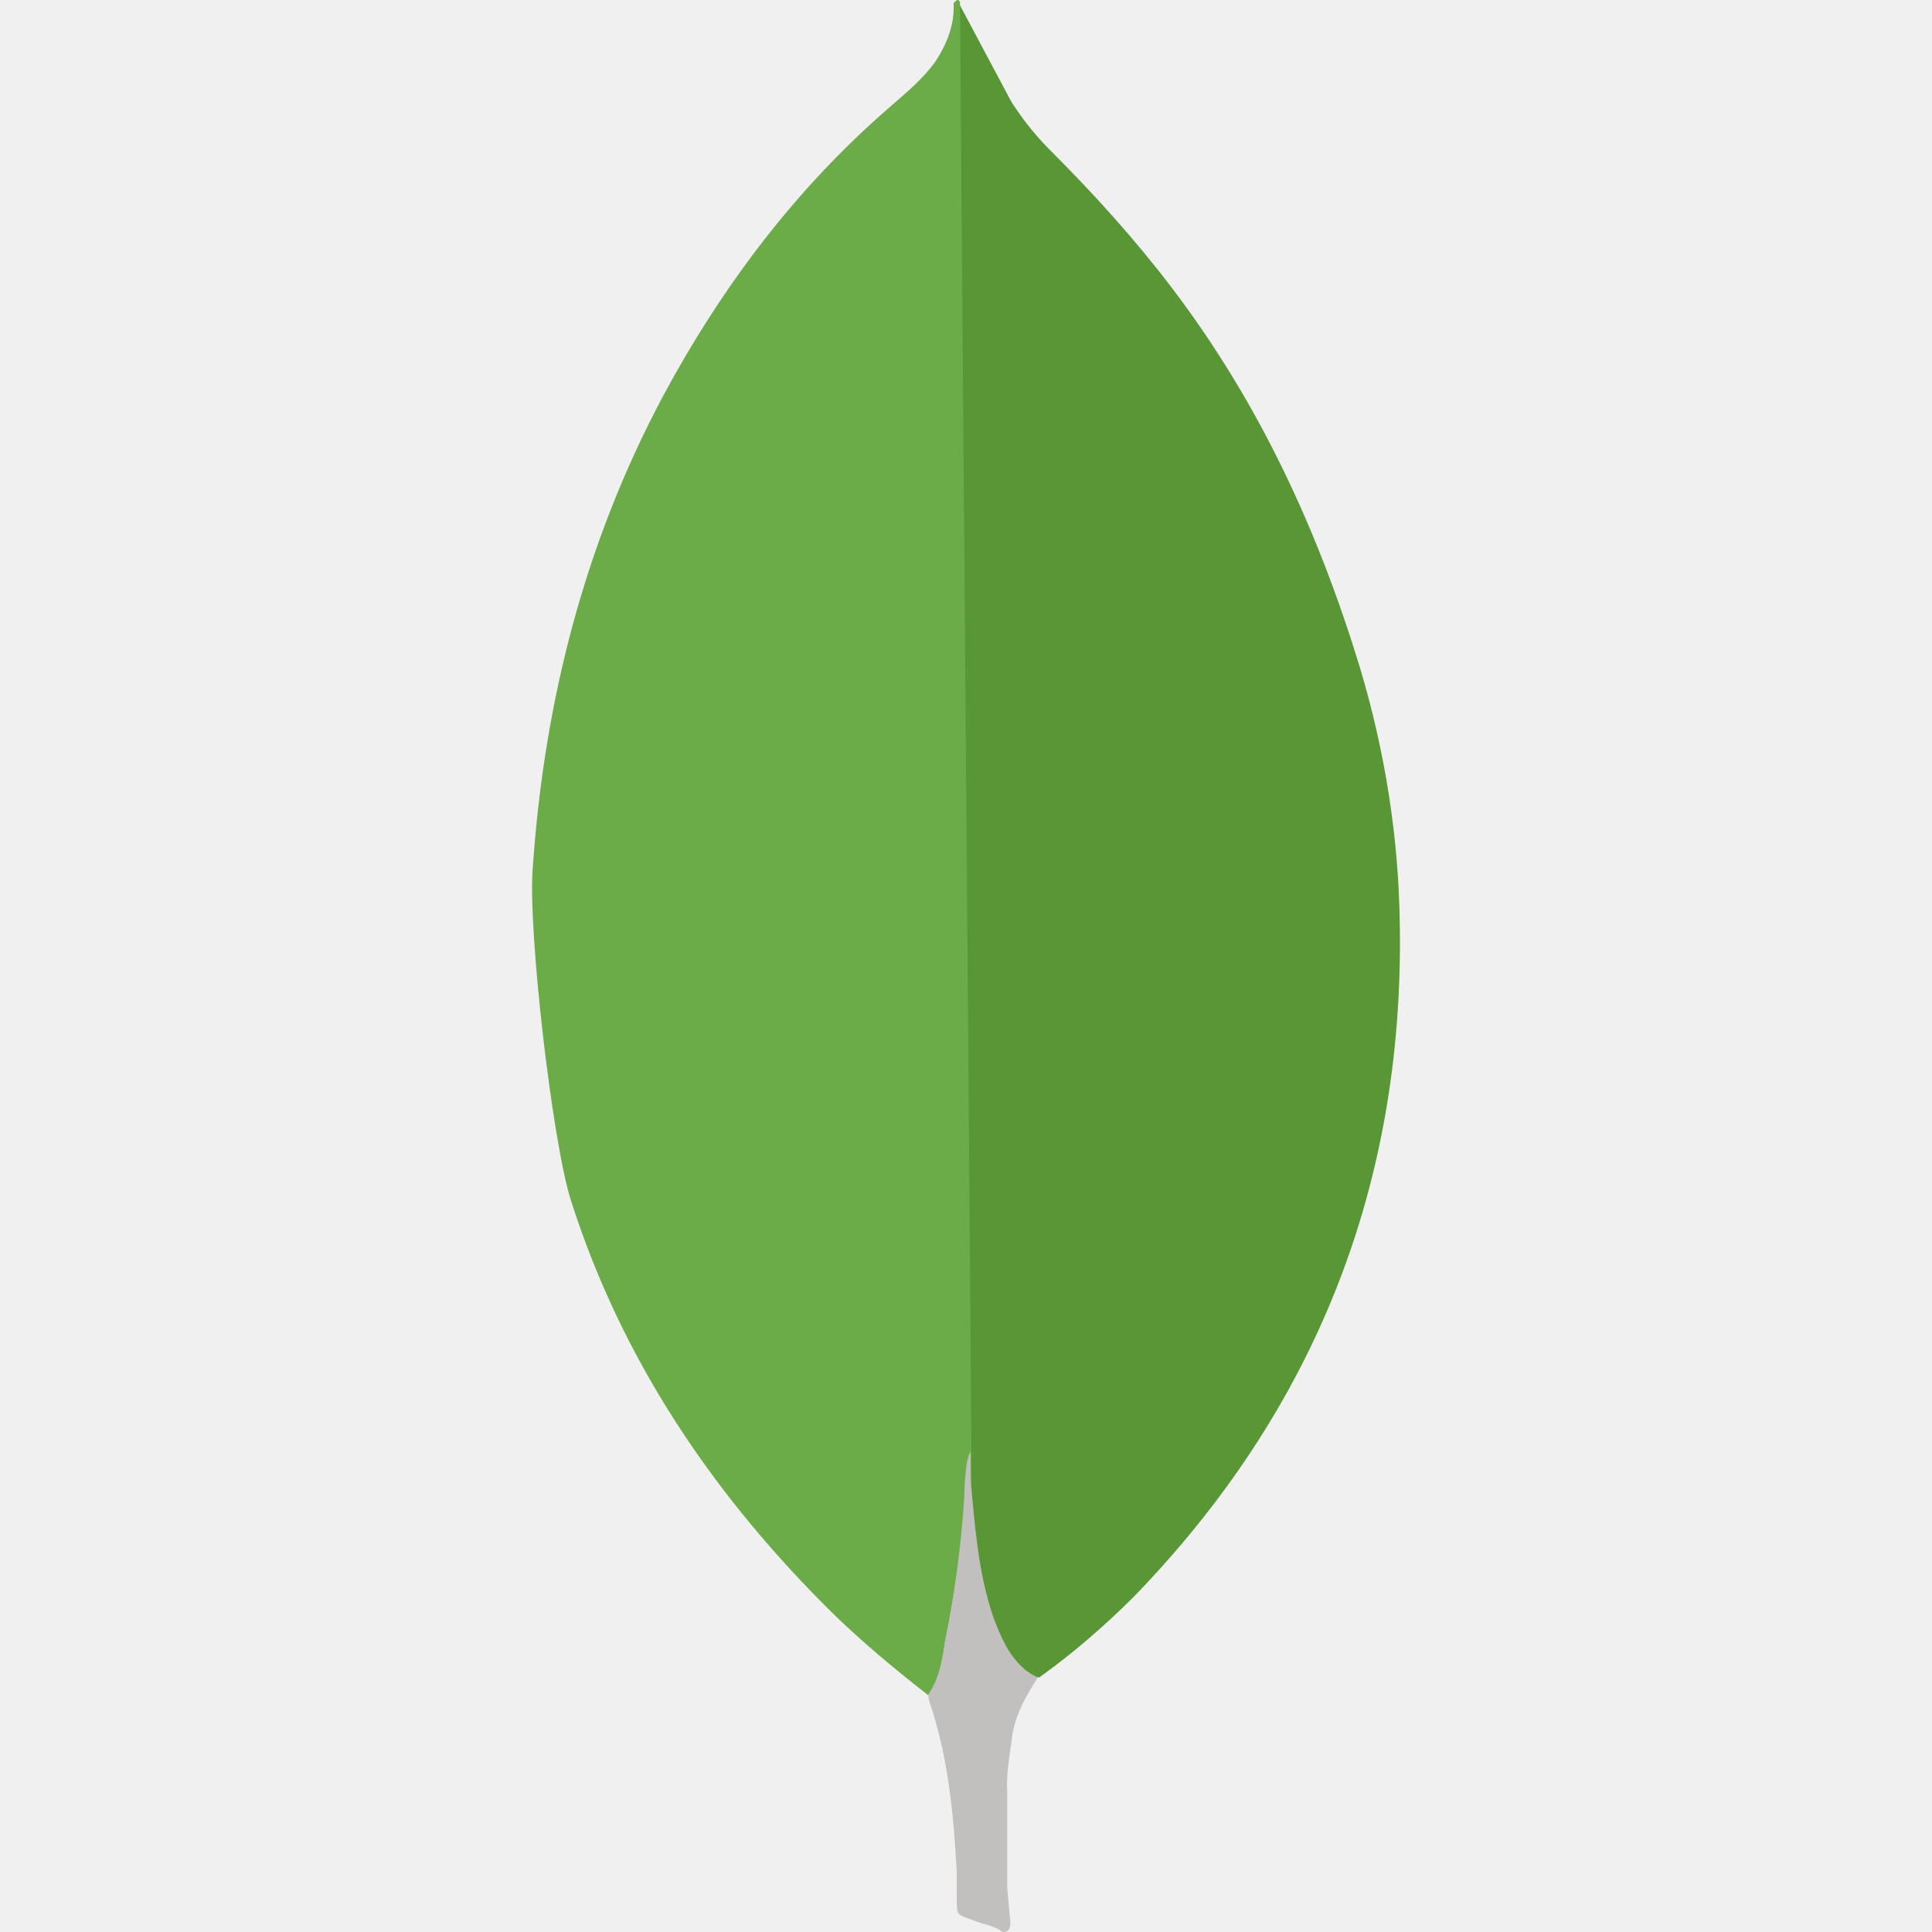
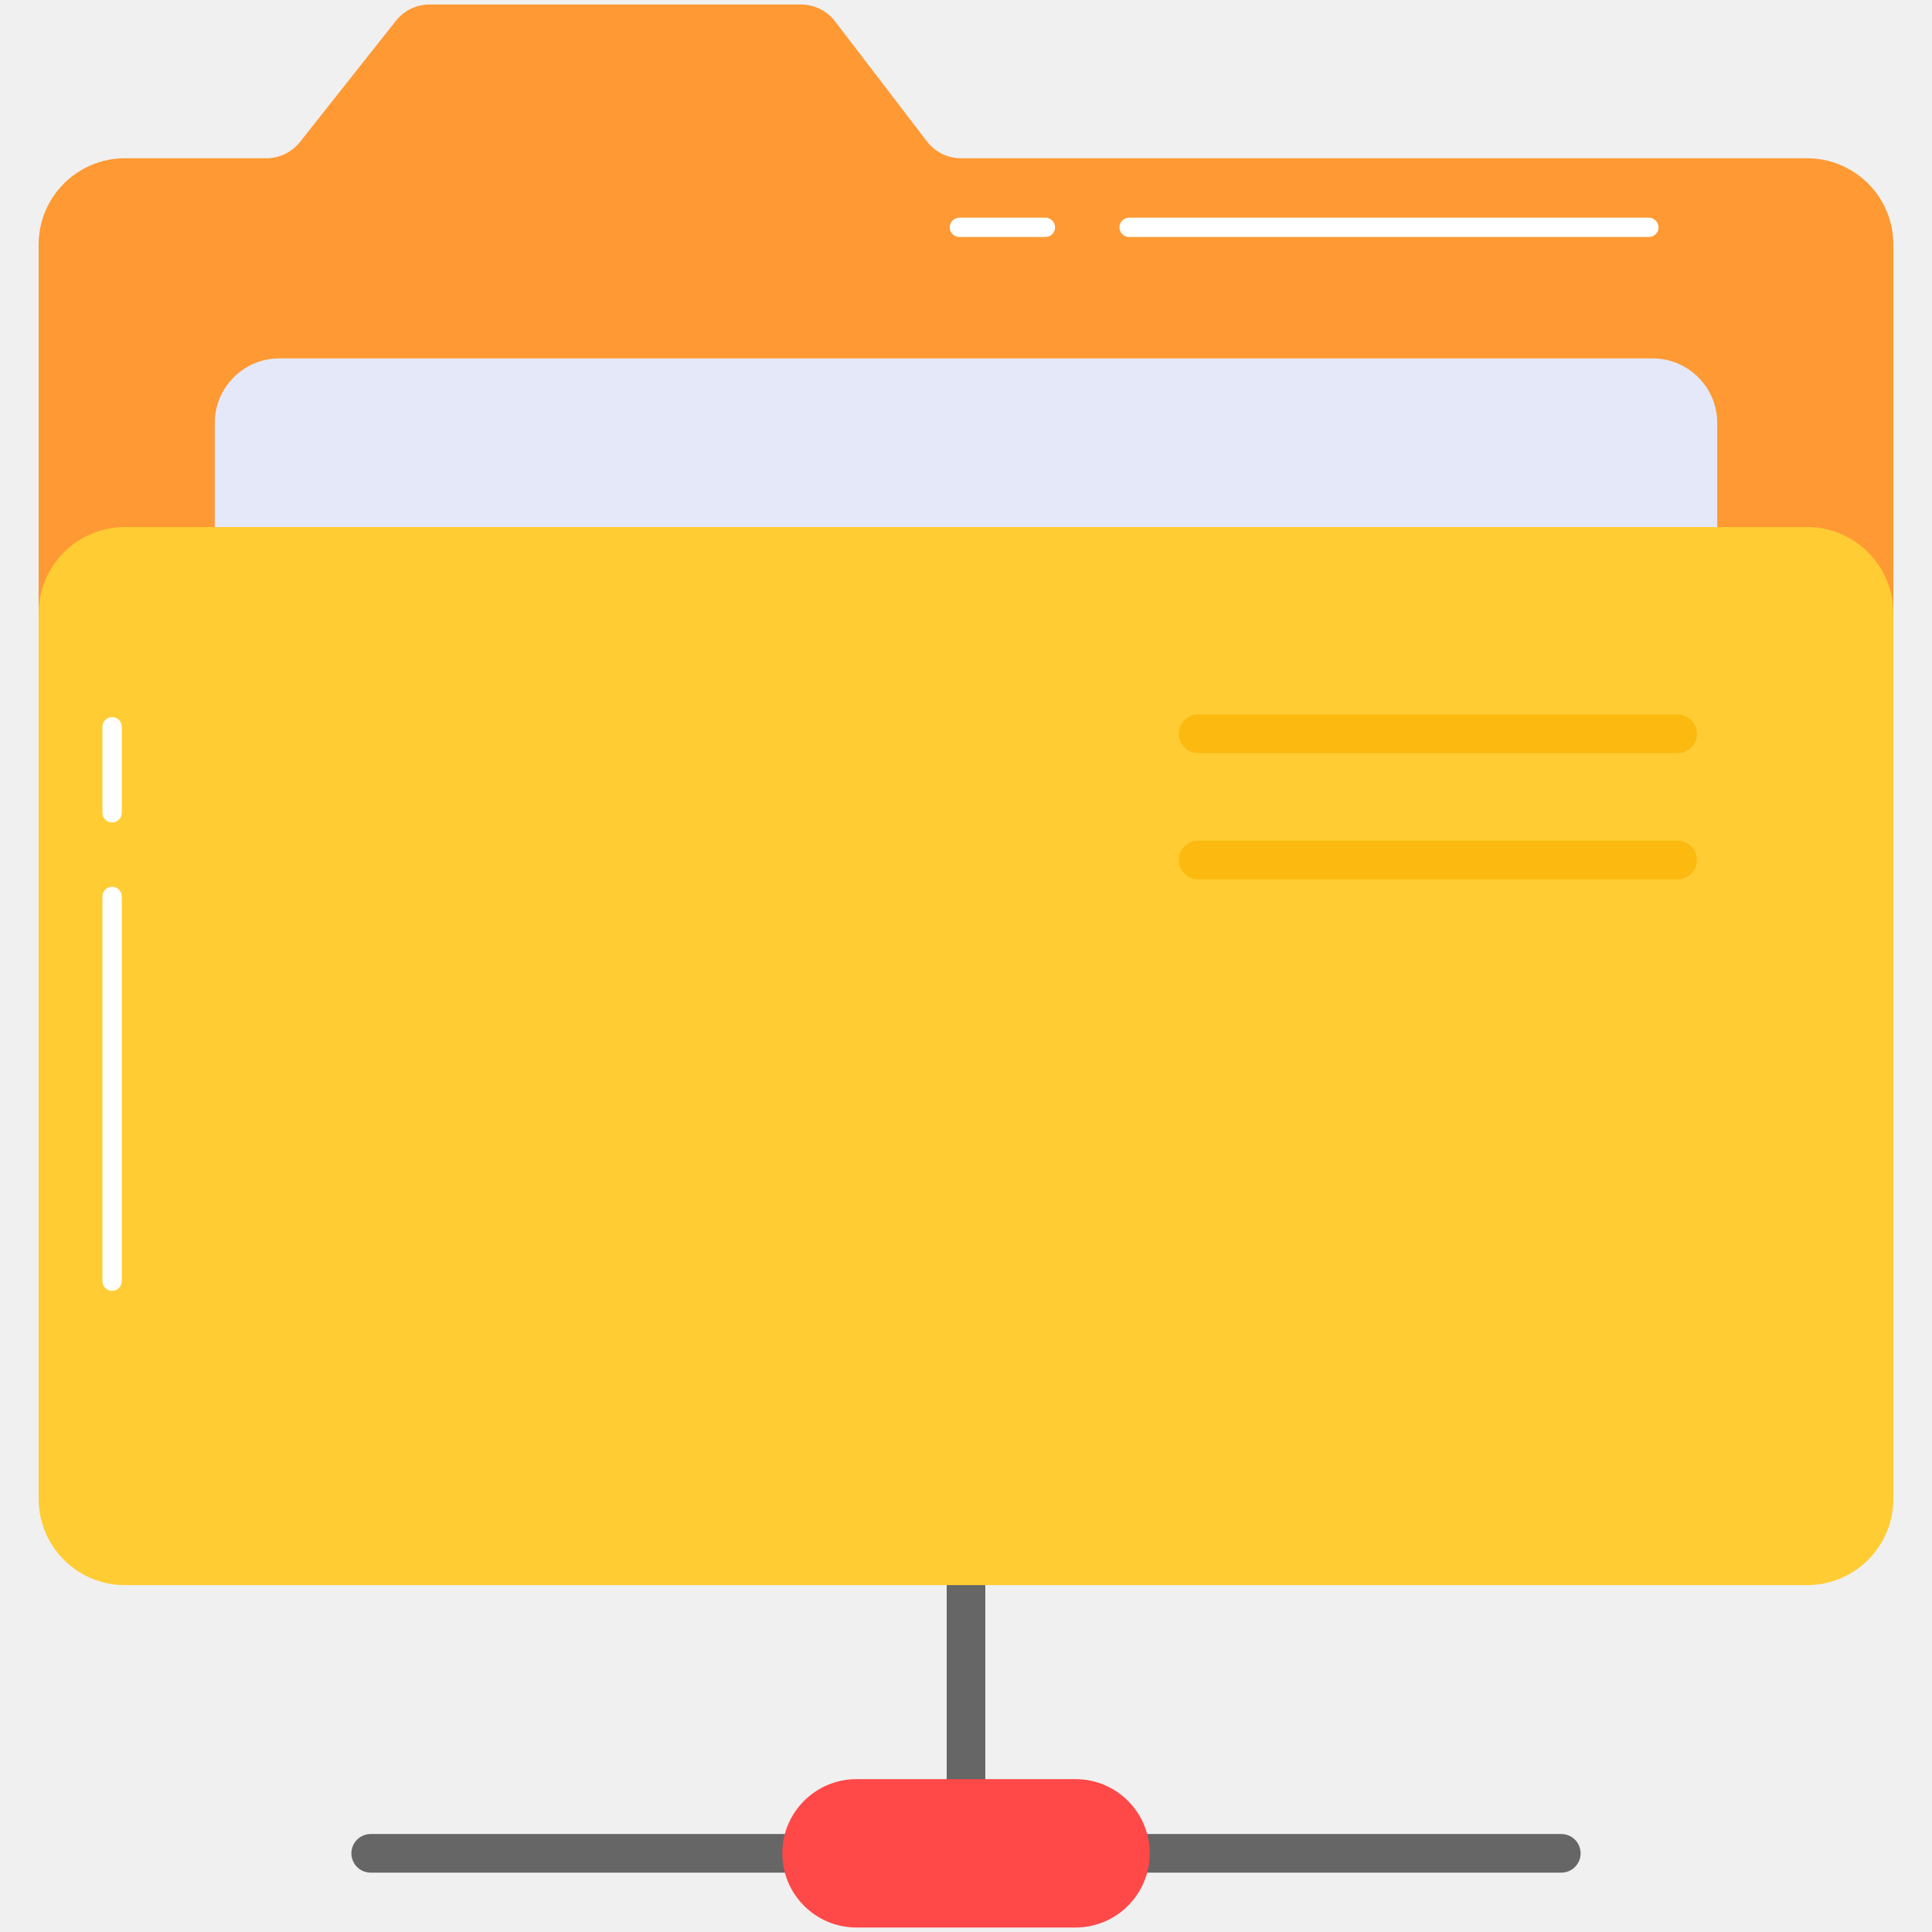
- <svg xmlns="http://www.w3.org/2000/svg" width="64" height="64" viewBox="0 0 32 32">
-   <path d="M15.9.087l.854 1.604c.192.296.4.558.645.802.715.715 1.394 1.464 2.004 2.266 1.447 1.9 2.423 4.01 3.12 6.292.418 1.394.645 2.824.662 4.27.07 4.323-1.412 8.035-4.4 11.12-.488.488-1.01.94-1.57 1.342-.296 0-.436-.227-.558-.436-.227-.383-.366-.82-.436-1.255-.105-.523-.174-1.046-.14-1.586v-.244C16.057 24.21 15.796.21 15.9.087z" fill="#599636" />
-   <path d="M15.9.034c-.035-.07-.07-.017-.105.017.017.35-.105.662-.296.96-.21.296-.488.523-.767.767-1.55 1.342-2.77 2.963-3.747 4.776-1.3 2.44-1.97 5.055-2.16 7.808-.087.993.314 4.497.627 5.508.854 2.684 2.388 4.933 4.375 6.885.488.47 1.01.906 1.55 1.325.157 0 .174-.14.21-.244a4.78 4.78 0 0 0 .157-.68l.35-2.614L15.9.034z" fill="#6cac48" />
-   <path d="M16.754 28.845c.035-.4.227-.732.436-1.063-.21-.087-.366-.26-.488-.453-.105-.174-.192-.383-.26-.575-.244-.732-.296-1.5-.366-2.248v-.453c-.087.07-.105.662-.105.75a17.37 17.37 0 0 1-.314 2.353c-.052.314-.087.627-.28.906 0 .035 0 .07.017.122.314.924.4 1.865.453 2.824v.35c0 .418-.017.33.33.47.14.052.296.07.436.174.105 0 .122-.087.122-.157l-.052-.575v-1.604c-.017-.28.035-.558.07-.82z" fill="#c2bfbf" />
+ <svg xmlns="http://www.w3.org/2000/svg" xml:space="preserve" enable-background="new 0 0 50 50" viewBox="0 0 50 50" id="shared-folder">
+   <path fill="#666" d="M25,48.463c-0.276,0-0.5-0.224-0.5-0.5V37.121c0-0.276,0.224-0.5,0.5-0.5    s0.5,0.224,0.5,0.5v10.842C25.5,48.239,25.277,48.463,25,48.463z" />
+   <path fill="#666" d="M40.406,48.464H9.594c-0.276,0-0.5-0.224-0.5-0.5s0.224-0.5,0.5-0.5h30.812    c0.276,0,0.5,0.224,0.5,0.5S40.683,48.464,40.406,48.464z" />
+   <path fill="#ff4848" d="M29.754,47.964L29.754,47.964c0,1.06-0.86,1.92-1.92,1.92h-5.668    c-1.06,0-1.92-0.86-1.92-1.92v0c0-1.06,0.86-1.92,1.92-1.92h5.668    C28.894,46.044,29.754,46.903,29.754,47.964z" />
+   <path fill="#f93" d="M46.767,4.096H24.874c-0.348,0-0.675-0.162-0.886-0.438l-2.376-3.104    c-0.211-0.276-0.539-0.438-0.886-0.438h-9.606c-0.341,0-0.664,0.156-0.875,0.424L7.765,3.672    C7.553,3.94,7.231,4.096,6.89,4.096h-3.657c-1.233,0-2.233,1-2.233,2.233v12.893h48V6.328    C49,5.095,48,4.096,46.767,4.096z" />
+   <path fill="#e5e8f9" d="M44.442,10.949v5.482H5.558v-5.482c0-0.925,0.75-1.674,1.674-1.674h35.535    C43.692,9.275,44.442,10.024,44.442,10.949z" />
+   <path fill="#fc3" d="M1,15.873v22.917c0,1.233,1,2.233,2.233,2.233h43.535    C48,41.022,49,40.023,49,38.79V15.873c0-1.233-1-2.233-2.233-2.233H3.233    C2,13.64,1,14.64,1,15.873z" />
+   <path fill="#fcb910" d="M43.417 19.489H31.006c-.276 0-.5-.224-.5-.5s.224-.5.5-.5h12.411c.276 0 .5.224.5.5S43.694 19.489 43.417 19.489zM43.417 22.757H31.006c-.276 0-.5-.224-.5-.5s.224-.5.5-.5h12.411c.276 0 .5.224.5.5S43.694 22.757 43.417 22.757z" />
+   <path fill="#fff" d="M27.055 6.134h-2.226c-.138 0-.25-.112-.25-.25s.112-.25.25-.25h2.226c.138 0 .25.112.25.25S27.193 6.134 27.055 6.134zM42.672 6.134H29.221c-.138 0-.25-.112-.25-.25s.112-.25.25-.25h13.451c.138 0 .25.112.25.25S42.81 6.134 42.672 6.134z" />
+   <g>
+     <path fill="#fff" d="M2.901 21.285c-.138 0-.25-.112-.25-.25v-2.227c0-.138.112-.25.25-.25s.25.112.25.25v2.227C3.151 21.173 3.038 21.285 2.901 21.285zM2.901 33.408c-.138 0-.25-.112-.25-.25v-9.958c0-.138.112-.25.25-.25s.25.112.25.25v9.958C3.151 33.296 3.038 33.408 2.901 33.408z" />
+   </g>
</svg>
